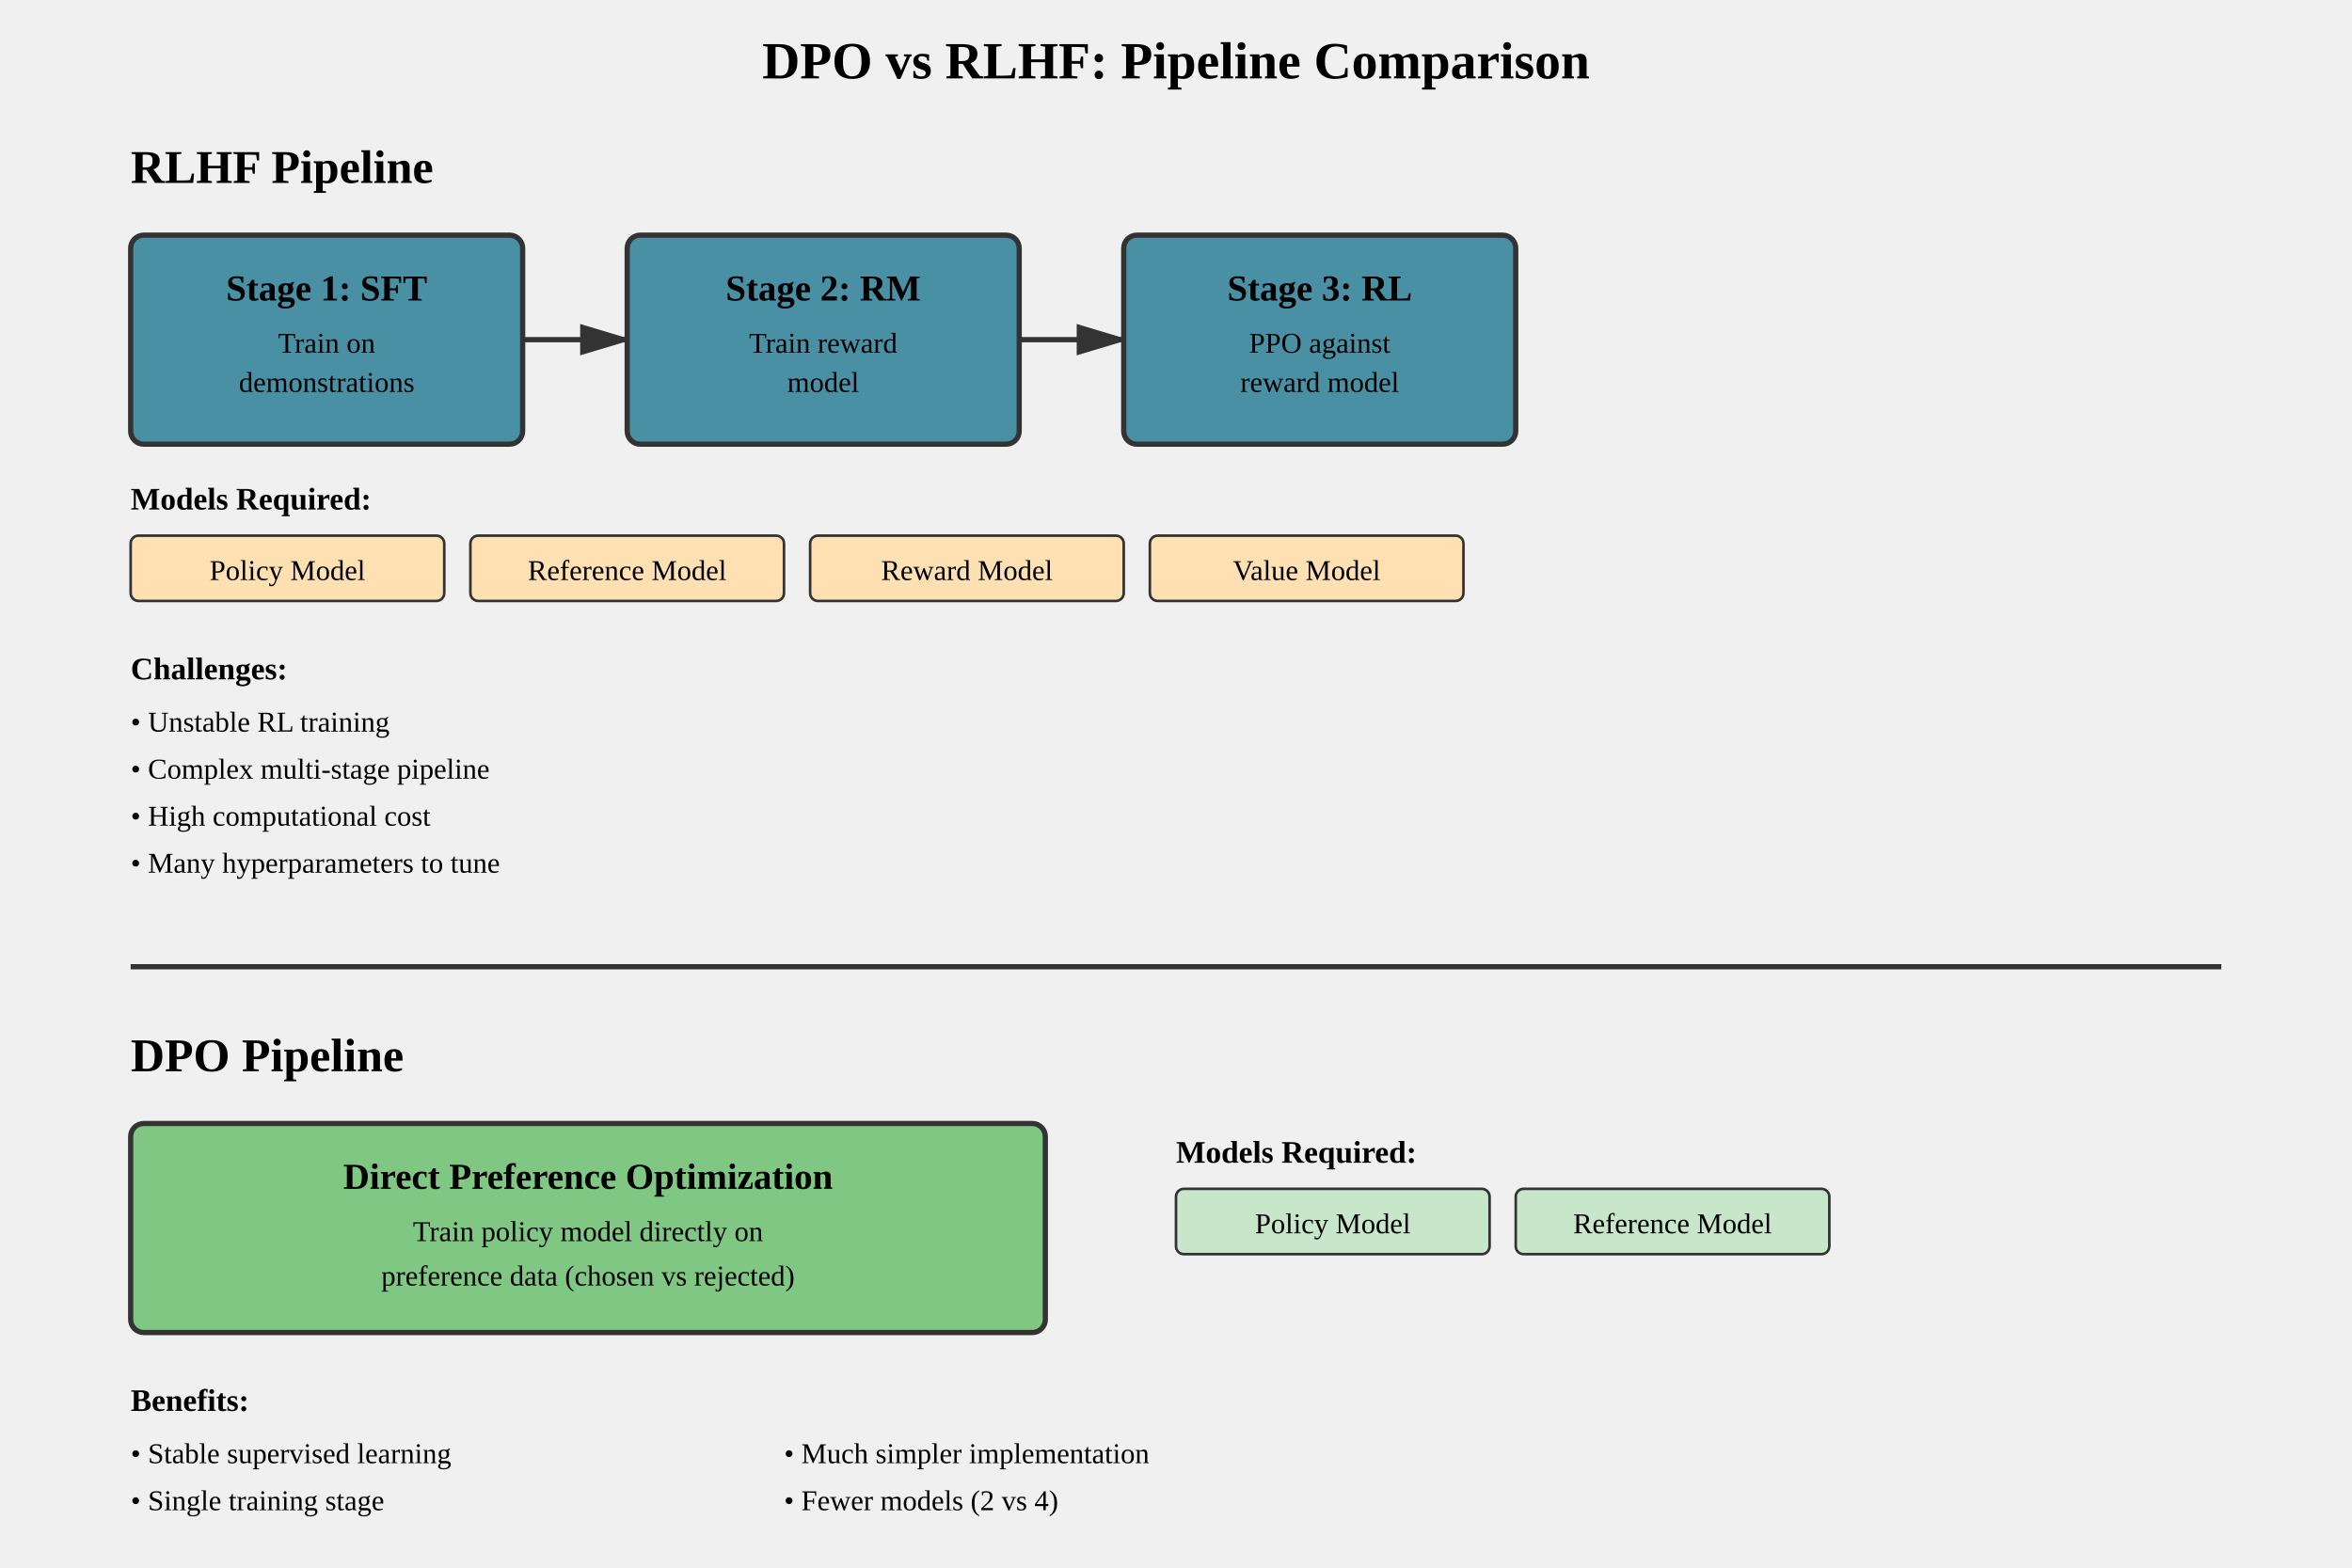
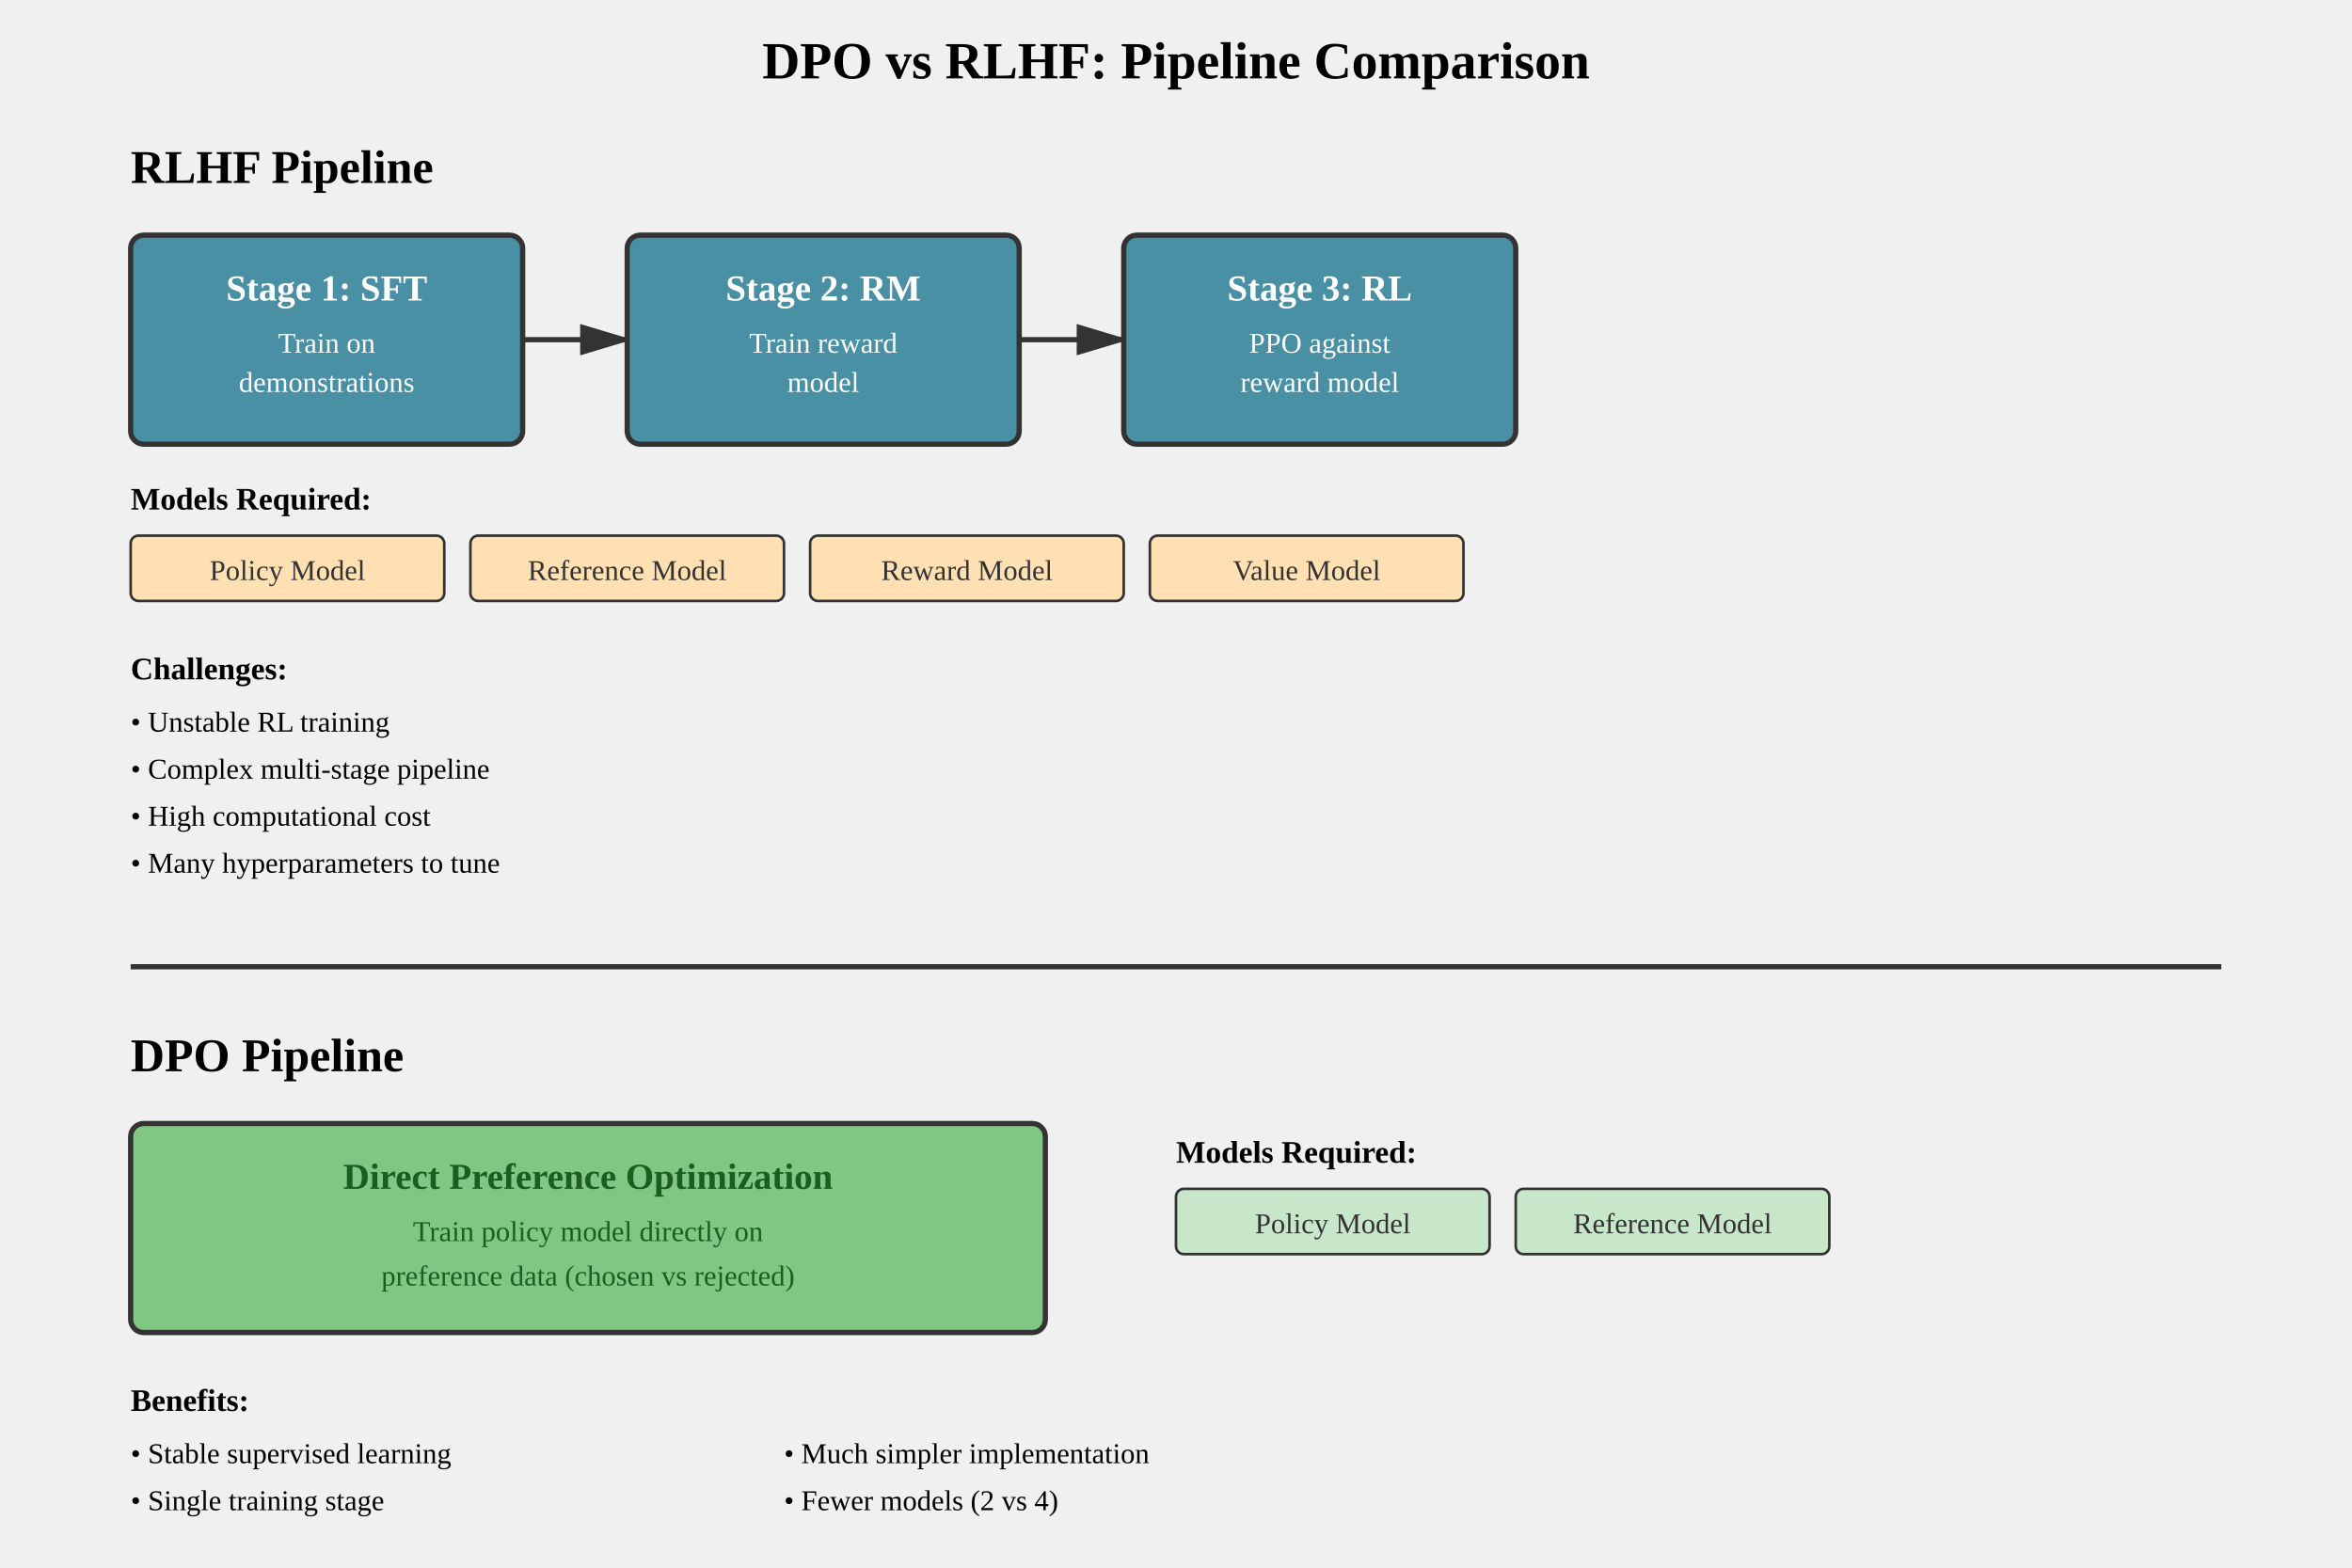
<svg xmlns="http://www.w3.org/2000/svg" viewBox="0 0 900 600">
  <style>
    /* Light mode (default) */
    text { fill: #000000; }
    .axis-text { fill: #000000; }
    .label-text { fill: #666666; }
    line[stroke="#333"] { stroke: #333333; }

    /* Dark mode */
    @media (prefers-color-scheme: dark) {
      text { fill: #ffffff; }
      .axis-text { fill: #ffffff; }
      .label-text { fill: #cccccc; }
      line[stroke="#333"] { stroke: #cccccc; }

      /* Keep white text white in dark mode (for colored backgrounds) */
      text[fill="#fff"],
      text[fill="#ffffff"],
      text[fill="white"] {
        fill: #ffffff;
      }

      /* Keep colored text readable in dark mode */
      text[fill="#E57373"] { fill: #ef5350; }
      text[fill="#81C784"] { fill: #66bb6a; }
      text[fill="#FFB74D"] { fill: #ffa726; }
      text[fill="#4A90A4"] { fill: #4fc3f7; }
    }
  </style>
  <text x="450" y="30" font-size="20" font-weight="bold" text-anchor="middle" fill="#333">
    DPO vs RLHF: Pipeline Comparison
  </text>
  <text x="50" y="70" font-size="18" font-weight="bold" fill="#E57373">RLHF Pipeline</text>
  <rect x="50" y="90" width="150" height="80" fill="#4A90A4" stroke="#333" stroke-width="2" rx="5" />
-   <text x="125" y="115" font-size="14" font-weight="bold" text-anchor="middle" fill="white">Stage 1: SFT</text>
-   <text x="125" y="135" font-size="11" text-anchor="middle" fill="white">Train on</text>
-   <text x="125" y="150" font-size="11" text-anchor="middle" fill="white">demonstrations</text>
+   <text x="125" y="115" font-size="14" font-weight="bold" text-anchor="middle" style="fill: #fff !important">Stage 1: SFT</text>
+   <text x="125" y="135" font-size="11" text-anchor="middle" style="fill: #fff !important">Train on</text>
+   <text x="125" y="150" font-size="11" text-anchor="middle" style="fill: #fff !important">demonstrations</text>
  <path d="M 200 130 L 240 130" stroke="#333" stroke-width="2" fill="none" marker-end="url(#arrowhead)" />
  <rect x="240" y="90" width="150" height="80" fill="#4A90A4" stroke="#333" stroke-width="2" rx="5" />
-   <text x="315" y="115" font-size="14" font-weight="bold" text-anchor="middle" fill="white">Stage 2: RM</text>
-   <text x="315" y="135" font-size="11" text-anchor="middle" fill="white">Train reward</text>
-   <text x="315" y="150" font-size="11" text-anchor="middle" fill="white">model</text>
+   <text x="315" y="115" font-size="14" font-weight="bold" text-anchor="middle" style="fill: #fff !important">Stage 2: RM</text>
+   <text x="315" y="135" font-size="11" text-anchor="middle" style="fill: #fff !important">Train reward</text>
+   <text x="315" y="150" font-size="11" text-anchor="middle" style="fill: #fff !important">model</text>
  <path d="M 390 130 L 430 130" stroke="#333" stroke-width="2" fill="none" marker-end="url(#arrowhead)" />
  <rect x="430" y="90" width="150" height="80" fill="#4A90A4" stroke="#333" stroke-width="2" rx="5" />
-   <text x="505" y="115" font-size="14" font-weight="bold" text-anchor="middle" fill="white">Stage 3: RL</text>
-   <text x="505" y="135" font-size="11" text-anchor="middle" fill="white">PPO against</text>
-   <text x="505" y="150" font-size="11" text-anchor="middle" fill="white">reward model</text>
+   <text x="505" y="115" font-size="14" font-weight="bold" text-anchor="middle" style="fill: #fff !important">Stage 3: RL</text>
+   <text x="505" y="135" font-size="11" text-anchor="middle" style="fill: #fff !important">PPO against</text>
+   <text x="505" y="150" font-size="11" text-anchor="middle" style="fill: #fff !important">reward model</text>
  <text x="50" y="195" font-size="12" font-weight="bold" fill="#333">Models Required:</text>
  <rect x="50" y="205" width="120" height="25" fill="#FFE0B2" stroke="#333" stroke-width="1" rx="3" />
-   <text x="110" y="222" font-size="11" text-anchor="middle" fill="#333">Policy Model</text>
+   <text x="110" y="222" font-size="11" text-anchor="middle" style="fill: #333 !important">Policy Model</text>
  <rect x="180" y="205" width="120" height="25" fill="#FFE0B2" stroke="#333" stroke-width="1" rx="3" />
-   <text x="240" y="222" font-size="11" text-anchor="middle" fill="#333">Reference Model</text>
+   <text x="240" y="222" font-size="11" text-anchor="middle" style="fill: #333 !important">Reference Model</text>
  <rect x="310" y="205" width="120" height="25" fill="#FFE0B2" stroke="#333" stroke-width="1" rx="3" />
-   <text x="370" y="222" font-size="11" text-anchor="middle" fill="#333">Reward Model</text>
+   <text x="370" y="222" font-size="11" text-anchor="middle" style="fill: #333 !important">Reward Model</text>
  <rect x="440" y="205" width="120" height="25" fill="#FFE0B2" stroke="#333" stroke-width="1" rx="3" />
-   <text x="500" y="222" font-size="11" text-anchor="middle" fill="#333">Value Model</text>
+   <text x="500" y="222" font-size="11" text-anchor="middle" style="fill: #333 !important">Value Model</text>
  <text x="50" y="260" font-size="12" font-weight="bold" fill="#333">Challenges:</text>
  <text x="50" y="280" font-size="11" fill="#E57373">• Unstable RL training</text>
  <text x="50" y="298" font-size="11" fill="#E57373">• Complex multi-stage pipeline</text>
  <text x="50" y="316" font-size="11" fill="#E57373">• High computational cost</text>
  <text x="50" y="334" font-size="11" fill="#E57373">• Many hyperparameters to tune</text>
  <line x1="50" y1="370" x2="850" y2="370" stroke="#333" stroke-width="2" />
  <text x="50" y="410" font-size="18" font-weight="bold" fill="#81C784">DPO Pipeline</text>
  <rect x="50" y="430" width="350" height="80" fill="#81C784" stroke="#333" stroke-width="2" rx="5" />
-   <text x="225" y="455" font-size="14" font-weight="bold" text-anchor="middle" fill="white">Direct Preference Optimization</text>
-   <text x="225" y="475" font-size="11" text-anchor="middle" fill="white">Train policy model directly on</text>
-   <text x="225" y="492" font-size="11" text-anchor="middle" fill="white">preference data (chosen vs rejected)</text>
+   <text x="225" y="455" font-size="14" font-weight="bold" text-anchor="middle" style="fill: #1B5E20 !important">Direct Preference Optimization</text>
+   <text x="225" y="475" font-size="11" text-anchor="middle" style="fill: #1B5E20 !important">Train policy model directly on</text>
+   <text x="225" y="492" font-size="11" text-anchor="middle" style="fill: #1B5E20 !important">preference data (chosen vs rejected)</text>
  <text x="450" y="445" font-size="12" font-weight="bold" fill="#333">Models Required:</text>
  <rect x="450" y="455" width="120" height="25" fill="#C8E6C9" stroke="#333" stroke-width="1" rx="3" />
-   <text x="510" y="472" font-size="11" text-anchor="middle" fill="#333">Policy Model</text>
+   <text x="510" y="472" font-size="11" text-anchor="middle" style="fill: #333 !important">Policy Model</text>
  <rect x="580" y="455" width="120" height="25" fill="#C8E6C9" stroke="#333" stroke-width="1" rx="3" />
-   <text x="640" y="472" font-size="11" text-anchor="middle" fill="#333">Reference Model</text>
+   <text x="640" y="472" font-size="11" text-anchor="middle" style="fill: #333 !important">Reference Model</text>
  <text x="50" y="540" font-size="12" font-weight="bold" fill="#333">Benefits:</text>
  <text x="50" y="560" font-size="11" fill="#81C784">• Stable supervised learning</text>
  <text x="300" y="560" font-size="11" fill="#81C784">• Much simpler implementation</text>
  <text x="50" y="578" font-size="11" fill="#81C784">• Single training stage</text>
  <text x="300" y="578" font-size="11" fill="#81C784">• Fewer models (2 vs 4)</text>
  <defs>
    <marker id="arrowhead" markerWidth="10" markerHeight="10" refX="9" refY="3" orient="auto">
      <polygon points="0 0, 10 3, 0 6" fill="#333" />
    </marker>
  </defs>
</svg>
